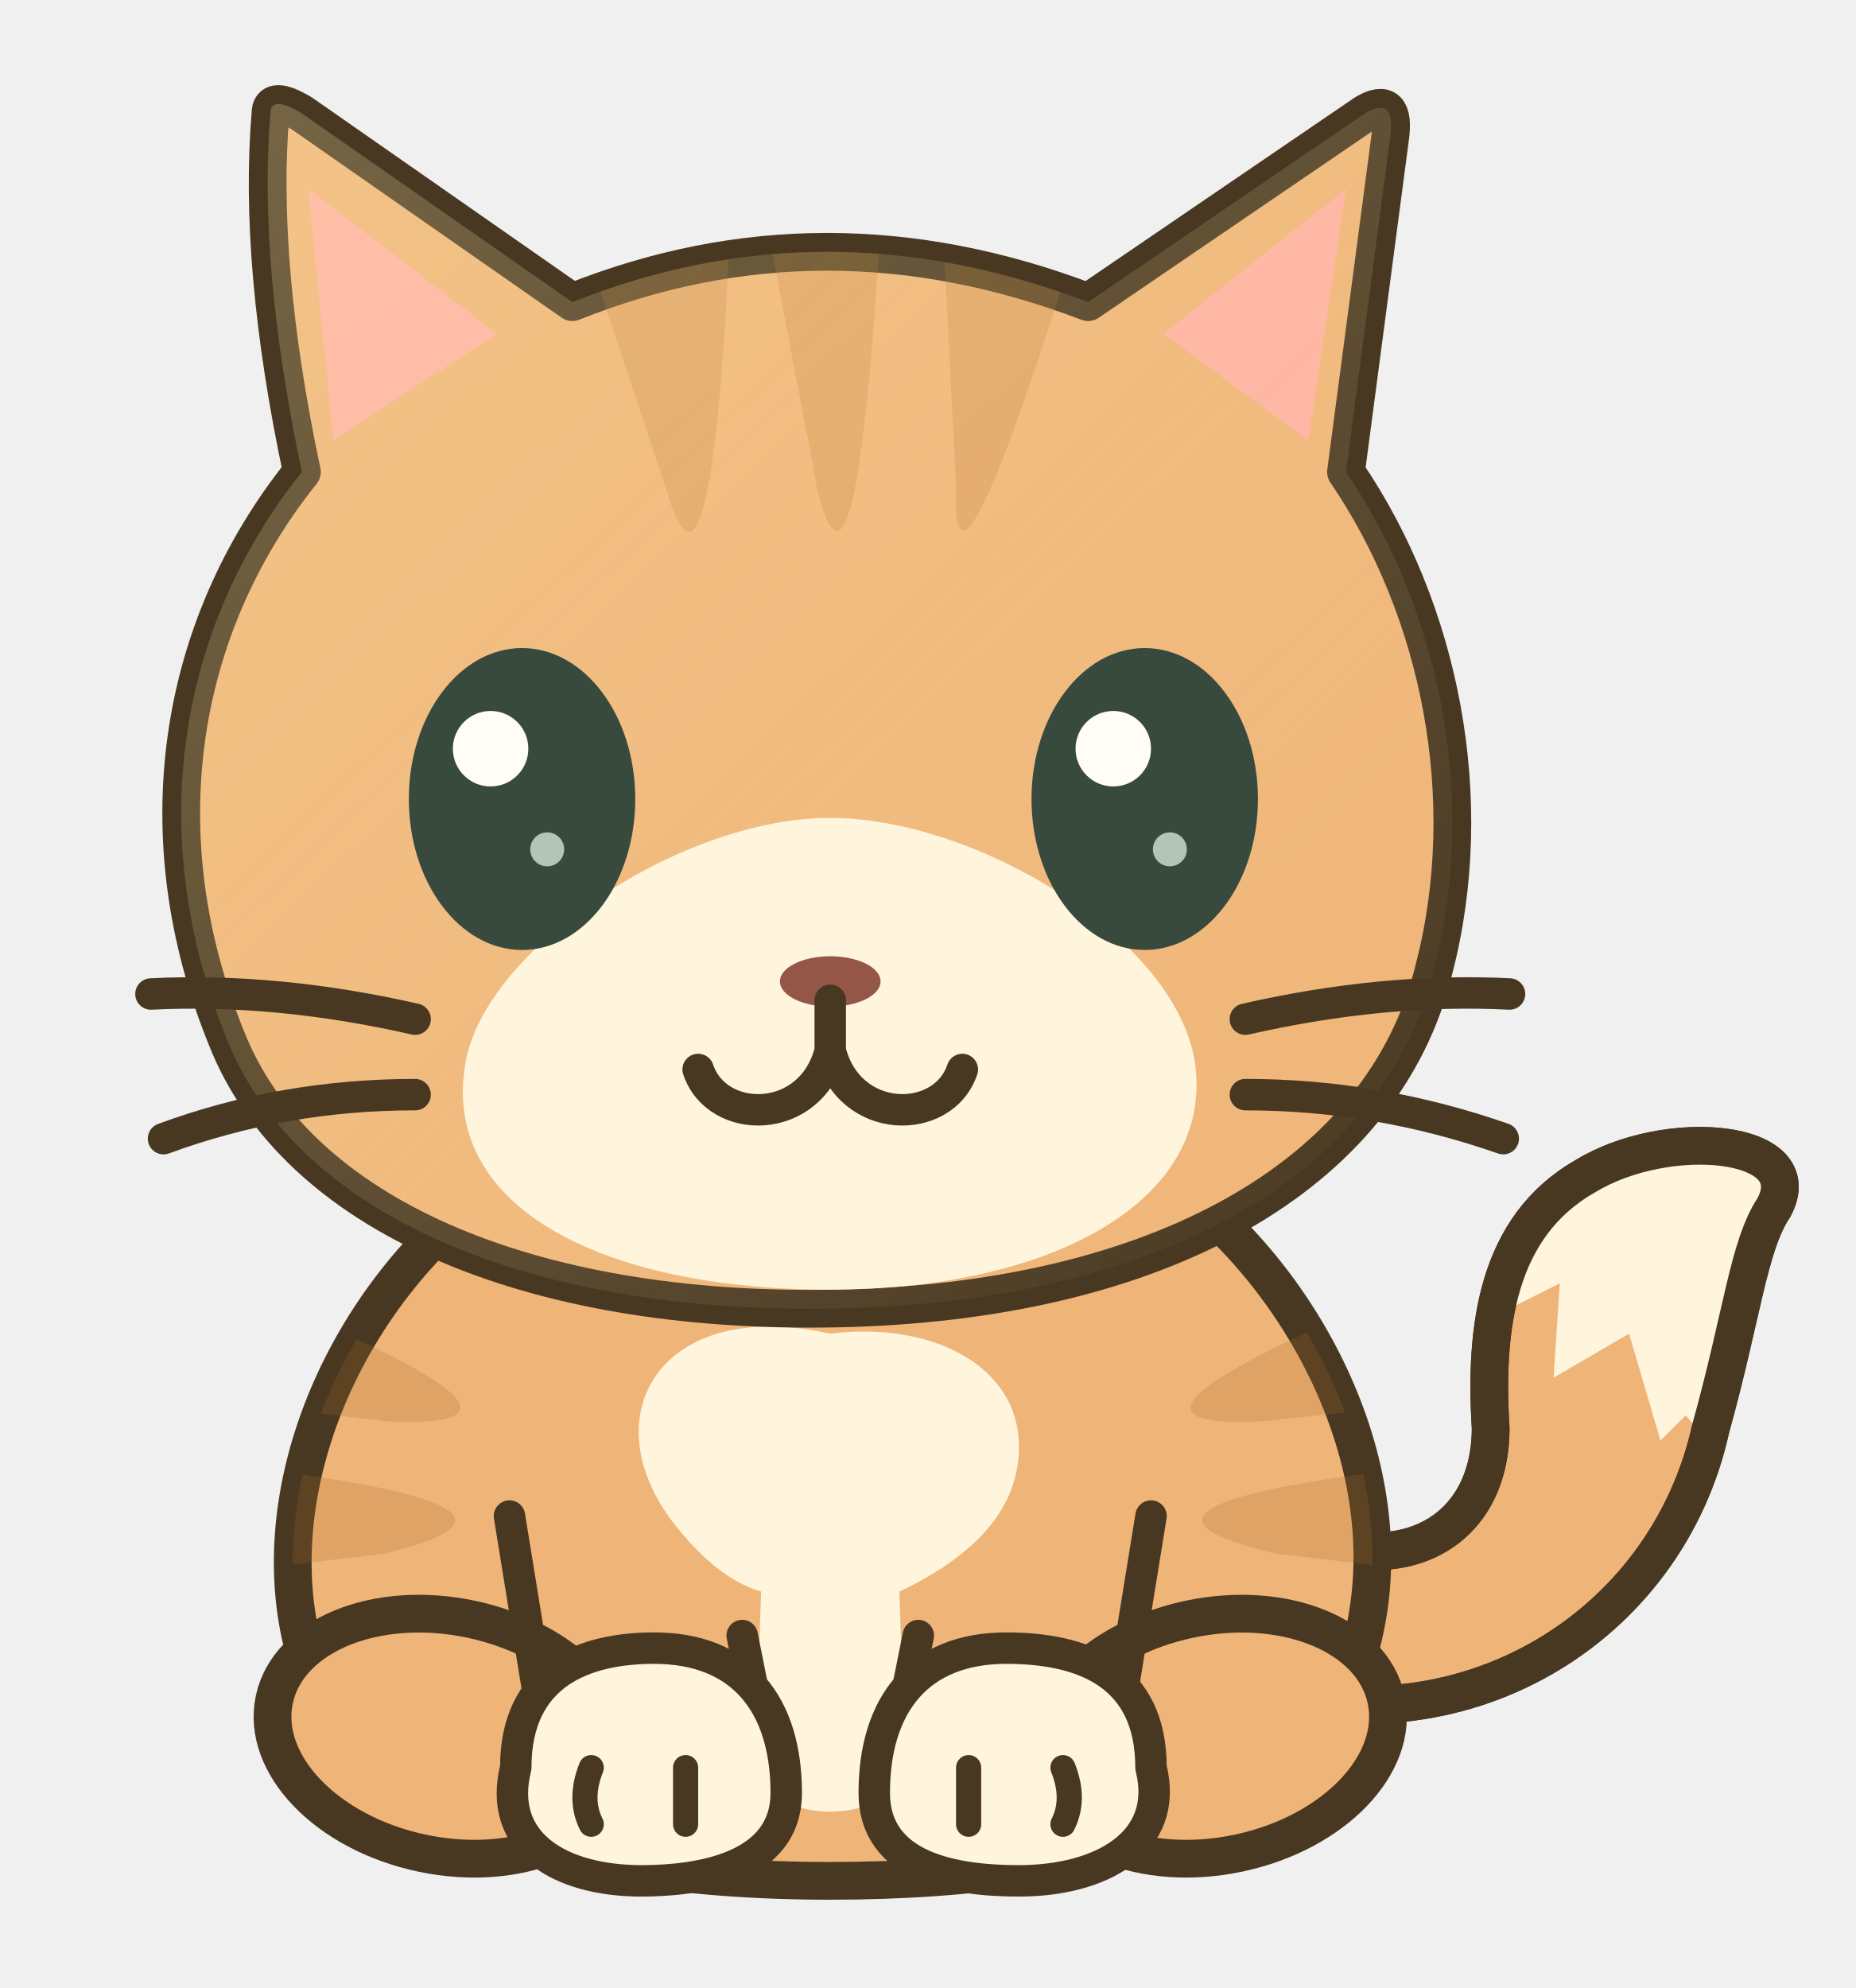
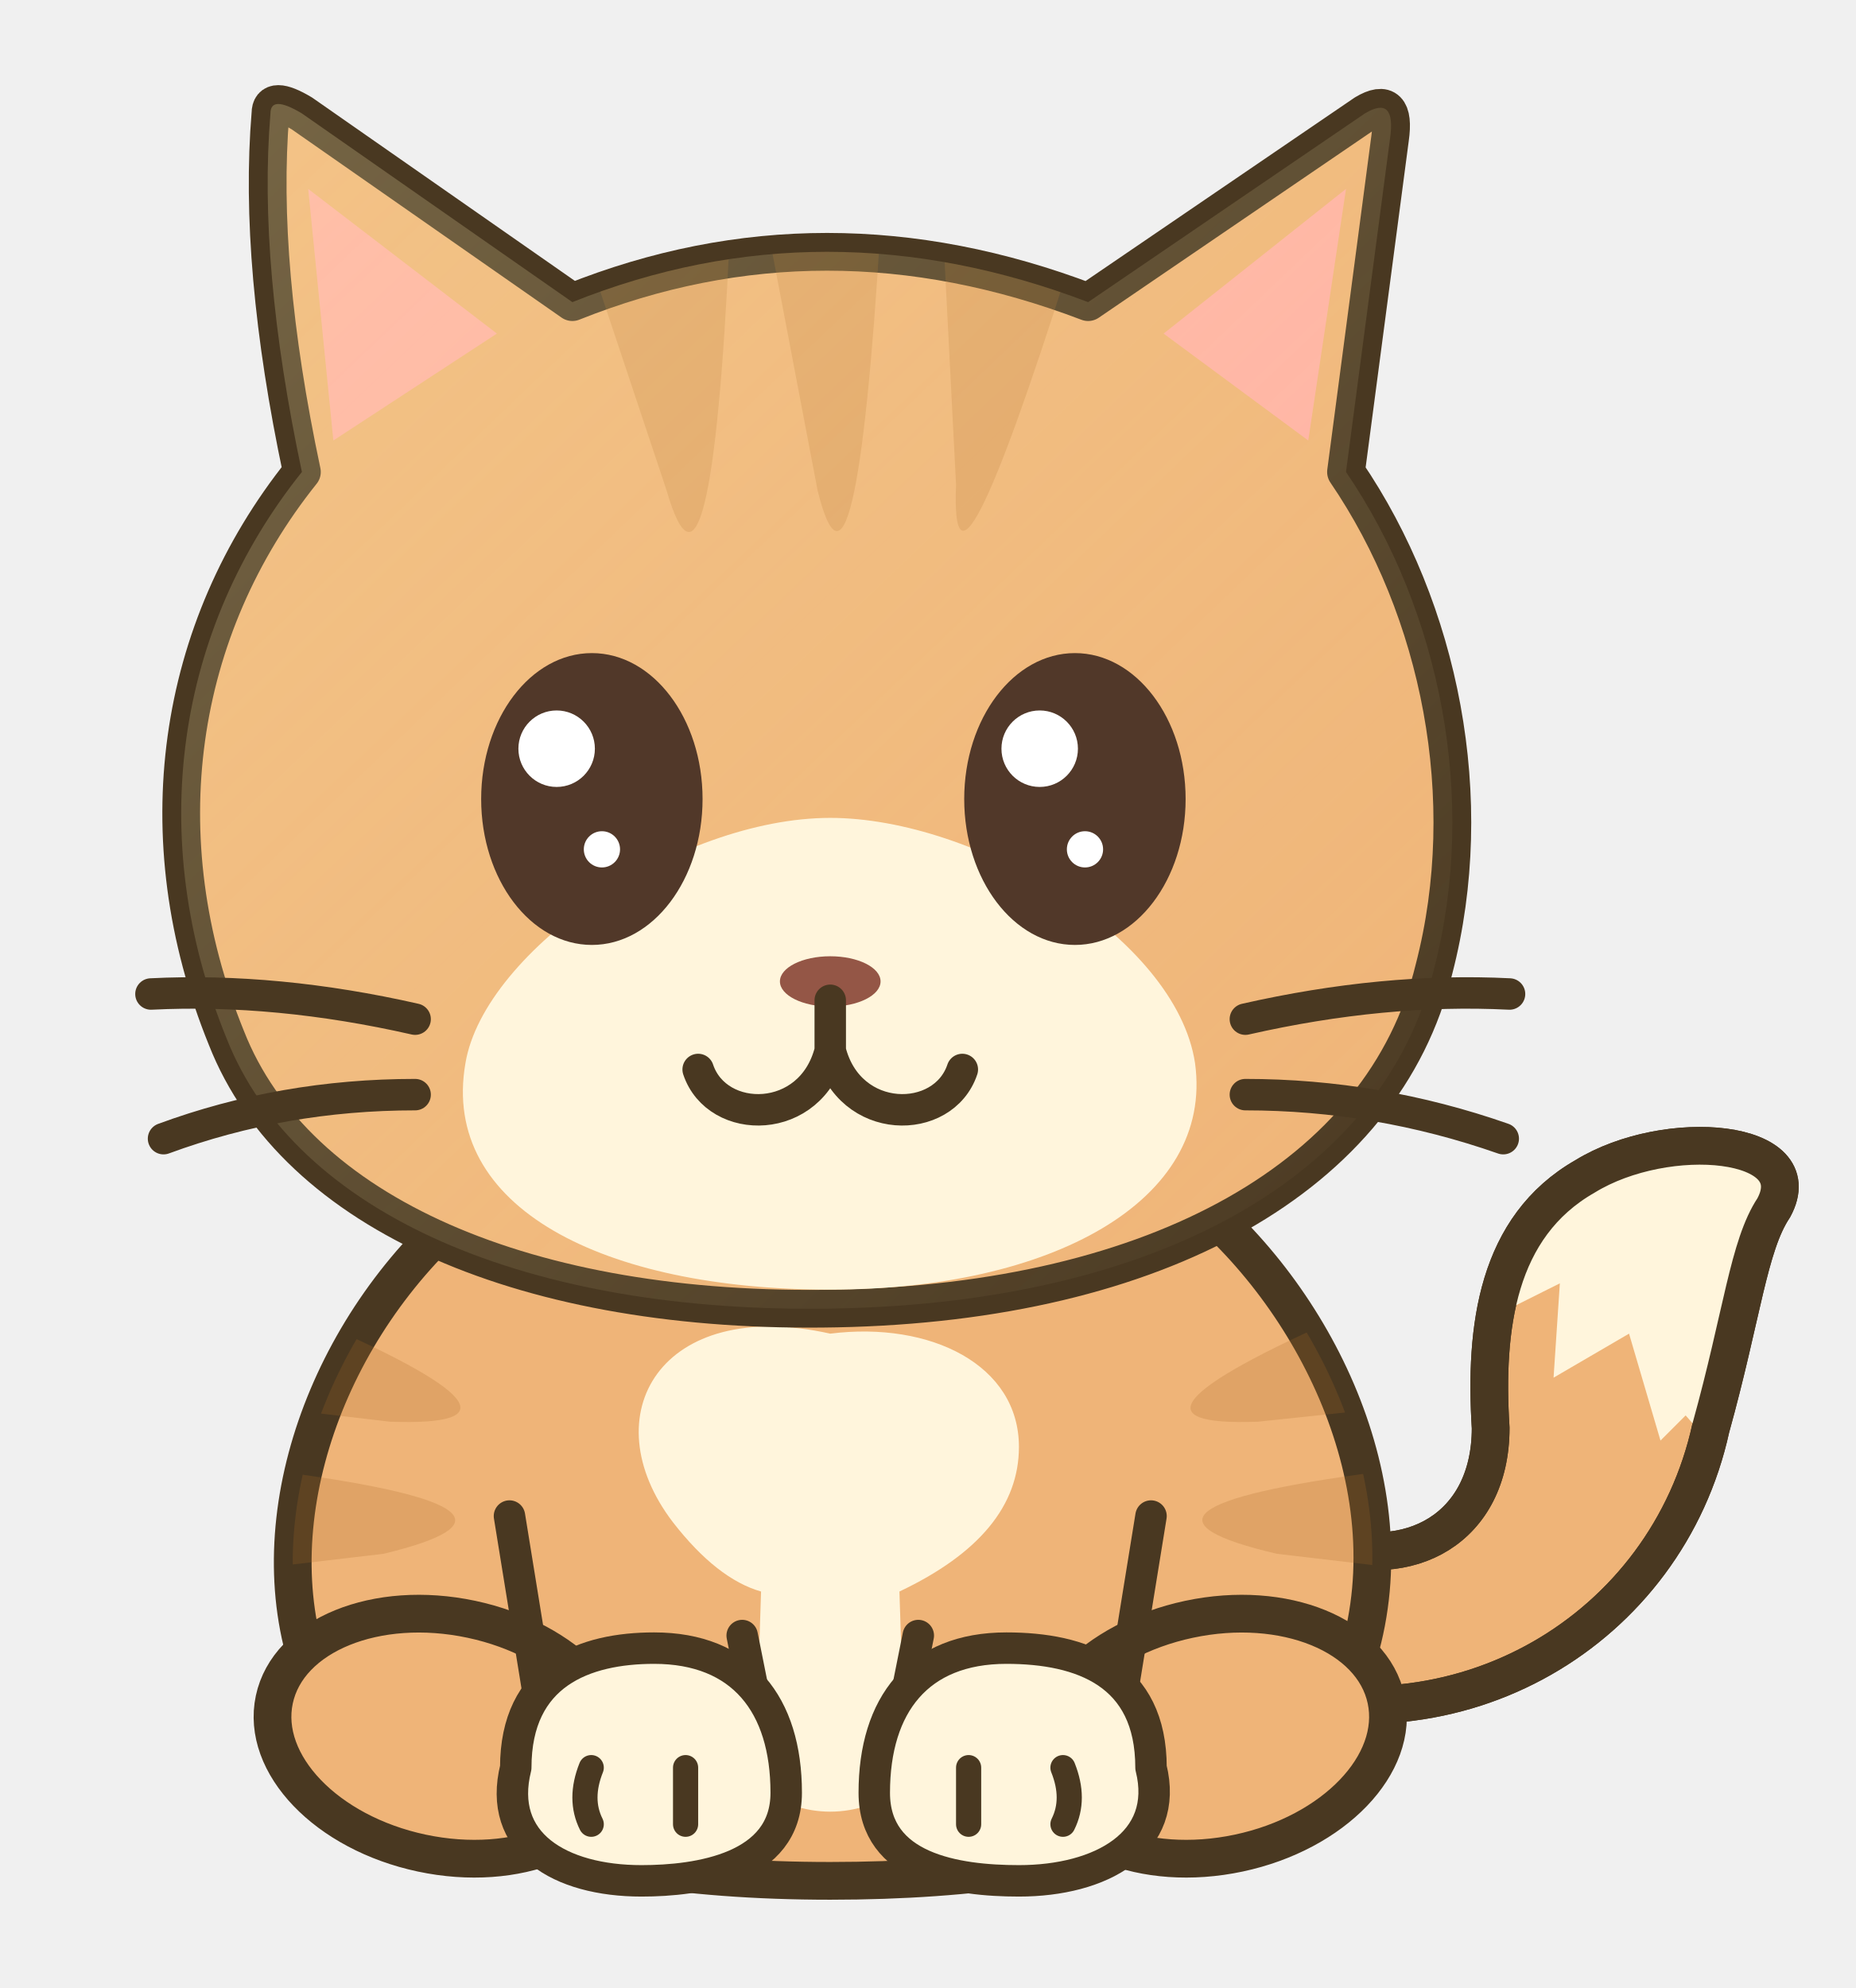
<svg xmlns="http://www.w3.org/2000/svg" viewBox="-5 -5 295 310" width="840" height="900" data-cat-color="orange" data-cat-eyes="round" role="img" aria-labelledby="cat-title cat-desc">
  <style>
.fur{fill:#efb478}.cat-eyes{display:none}
svg[data-cat-color="cream"] .fur{fill:#f5d99b}
svg[data-cat-color="pink"] .fur{fill:#f3b5c4}
svg[data-cat-color="blue"] .fur{fill:#a4cce9}
svg[data-cat-color="mint"] .fur{fill:#a9d9bc}
svg[data-cat-color="lavender"] .fur{fill:#c6b8e3}
svg[data-cat-color="orange"] .fur{fill:#efb478}
svg[data-cat-eyes="round"] .eyes-round{display:inline}
svg[data-cat-eyes="gentle"] .eyes-gentle{display:inline}
svg[data-cat-eyes="watery"] .eyes-watery{display:inline}
svg[data-cat-eyes="smile"] .eyes-smile{display:inline}
svg[data-cat-eyes="sleepy"] .eyes-sleepy{display:inline}
svg[data-cat-eyes="sparkle"] .eyes-sparkle{display:inline}
</style>
  <defs>
    <linearGradient id="cat-fur-light" x1="0" y1="0" x2="1" y2="1">
      <stop stop-color="#fff0b3" stop-opacity=".25" />
      <stop offset="1" stop-color="#fff0b3" stop-opacity="0" />
    </linearGradient>
    <clipPath id="cat-tail-clip">
      <path d="M193 260 C227 271 260 251 267 219 C272 201 273 190 277 184 C283 173 260 171 247 179 C233 187 231 203 232 219 C232 235 219 242 205 237 Z" />
    </clipPath>
    <clipPath id="cat-head-clip">
      <path d="M43 67 Q36 34 38 10 Q38 7 43 10 L86 40 Q126 24 168 40 L212 10 Q217 7 216 14 L209 67 C224 89 230 119 223 146 C215 179 179 199 128 200 C79 201 42 185 31 157 C18 125 23 92 43 67Z" />
    </clipPath>
    <clipPath id="cat-body-clip">
      <path d="M73 181 C50 198 37 228 43 253 C48 278 80 291 127 291 C173 291 205 279 211 255 C219 228 204 198 184 182Z" />
    </clipPath>
  </defs>
  <g stroke="#493821" stroke-width="6" stroke-linecap="round" stroke-linejoin="round">
    <g id="cat-tail">
      <path class="fur" d="M193 260 C227 271 260 251 267 219 C272 201 273 190 277 184 C283 173 260 171 247 179 C233 187 231 203 232 219 C232 235 219 242 205 237 Z" />
      <path d="M233 169 H283 V211 L270 225 L263 217 L259 221 L254 204 L242 211 L243 196 L231 202Z" fill="#fff5dc" stroke="none" clip-path="url(#cat-tail-clip)" />
      <path d="M193 260 C227 271 260 251 267 219 C272 201 273 190 277 184 C283 173 260 171 247 179 C233 187 231 203 232 219 C232 235 219 242 205 237 Z" fill="none" />
    </g>
    <g id="cat-body">
      <path class="fur" d="M73 181 C50 198 37 228 43 253 C48 278 80 291 127 291 C173 291 205 279 211 255 C219 228 204 198 184 182Z" />
      <g clip-path="url(#cat-body-clip)" fill="#a96928" fill-opacity=".22" stroke="none">
        <path d="M43 201 Q85 219 57 218 L40 216Z M40 226 Q85 232 56 239 L39 241Z M209 201 Q168 219 195 218 L214 216Z M214 226 Q168 232 198 239 L215 241Z" />
      </g>
      <path id="cat-chest" d="M127 204 C100 198 89 217 102 234 Q109 243 116 245 L115 276 Q127 284 139 276 L138 245 Q157 236 157 222 C157 209 143 202 127 204Z" fill="#fff5dc" stroke="none" />
    </g>
    <g id="cat-head">
      <path class="fur" d="M43 67 Q36 34 38 10 Q38 7 43 10 L86 40 Q126 24 168 40 L212 10 Q217 7 216 14 L209 67 C224 89 230 119 223 146 C215 179 179 199 128 200 C79 201 42 185 31 157 C18 125 23 92 43 67Z" />
      <path d="M48 62 L44 22 L74 45Z M180 45 L209 22 L203 62Z" fill="#ffb0a4" stroke="none" />
      <g clip-path="url(#cat-head-clip)" fill="#ae6d25" fill-opacity=".22" stroke="none">
        <path d="M88 31 L111 30 Q108 94 101 70Z M117 28 H135 Q131 94 125 70Z M145 30 L165 34 Q146 94 147 69Z" />
      </g>
      <path d="M43 67 Q36 34 38 10 Q38 7 43 10 L86 40 Q126 24 168 40 L212 10 Q217 7 216 14 L209 67 C224 89 230 119 223 146 C215 179 179 199 128 200 C79 201 42 185 31 157 C18 125 23 92 43 67Z" fill="url(#cat-fur-light)" stroke="none" />
      <path id="cat-muzzle" d="M127 122 C103 122 72 143 69 161 C65 184 91 197 127 197 C162 197 188 183 185 161 C182 141 150 122 127 122Z" fill="#fff5dc" stroke="none" />
    </g>
    <g id="cat-eye-styles" stroke="none">
      <g id="cat-eyes-round" class="cat-eyes eyes-round" data-eye-style="round">
-         <ellipse cx="78" cy="119" rx="18" ry="24" fill="#384a3e" />
-         <circle cx="73" cy="111" r="6" fill="#fffdf6" />
-         <circle cx="82" cy="127" r="2.7" fill="#b5c4b8" />
-         <ellipse cx="177" cy="119" rx="18" ry="24" fill="#384a3e" />
-         <circle cx="172" cy="111" r="6" fill="#fffdf6" />
-         <circle cx="181" cy="127" r="2.7" fill="#b5c4b8" />
+         <g transform="translate(-64.5 -50.6) scale(1.6)">
+           <g transform="rotate(0 96 106)">
+             <ellipse cx="96" cy="106" rx="11" ry="14.5" fill="#513829" stroke="none" />
+             <g fill="white" stroke="none">
+               <circle cx="92.5" cy="101" r="3.8" />
+               <circle cx="97" cy="111" r="1.8" />
+             </g>
+           </g>
+           <g transform="rotate(0 144 106)">
+             <ellipse cx="144" cy="106" rx="11" ry="14.5" fill="#513829" stroke="none" />
+             <g fill="white" stroke="none">
+               <circle cx="140.5" cy="101" r="3.8" />
+               <circle cx="145" cy="111" r="1.8" />
+             </g>
+           </g>
+         </g>
      </g>
      <g id="cat-eyes-gentle" class="cat-eyes eyes-gentle" data-eye-style="gentle">
-         <g transform="rotate(-18 78 119)">
-           <ellipse cx="78" cy="119" rx="15" ry="18" fill="#384a3e" />
-           <circle cx="74" cy="113" r="5" fill="#fffdf6" />
-         </g>
-         <g transform="rotate(18 177 119)">
-           <ellipse cx="177" cy="119" rx="15" ry="18" fill="#384a3e" />
-           <circle cx="173" cy="113" r="5" fill="#fffdf6" />
+         <g transform="translate(-64.5 -50.6) scale(1.6)">
+           <g transform="rotate(14 96 106)">
+             <ellipse cx="96" cy="106" rx="11" ry="14.5" fill="#513829" stroke="none" />
+             <g fill="white" stroke="none">
+               <circle cx="92.5" cy="101" r="3.8" />
+               <circle cx="97" cy="111" r="1.8" />
+             </g>
+           </g>
+           <g transform="rotate(-14 144 106)">
+             <ellipse cx="144" cy="106" rx="11" ry="14.5" fill="#513829" stroke="none" />
+             <g fill="white" stroke="none">
+               <circle cx="140.5" cy="101" r="3.8" />
+               <circle cx="145" cy="111" r="1.8" />
+             </g>
+           </g>
        </g>
      </g>
      <g id="cat-eyes-watery" class="cat-eyes eyes-watery" data-eye-style="watery">
-         <ellipse cx="78" cy="119" rx="19" ry="24" fill="#384a3e" />
-         <ellipse cx="78" cy="132" rx="12" ry="6" fill="#9ebfbb" />
-         <circle cx="72" cy="110" r="7" fill="#fffdf6" />
-         <circle cx="85" cy="121" r="4" fill="#fffdf6" />
-         <ellipse cx="177" cy="119" rx="19" ry="24" fill="#384a3e" />
-         <ellipse cx="177" cy="132" rx="12" ry="6" fill="#9ebfbb" />
-         <circle cx="171" cy="110" r="7" fill="#fffdf6" />
-         <circle cx="184" cy="121" r="4" fill="#fffdf6" />
+         <g transform="translate(-64.5 -50.6) scale(1.6)">
+           <g transform="rotate(0 96 106)">
+             <ellipse cx="96" cy="106" rx="11" ry="16" fill="#513829" stroke="none" />
+             <g fill="white" stroke="none">
+               <circle cx="92.5" cy="101" r="3.8" />
+               <circle cx="97" cy="111" r="1.8" />
+             </g>
+             <ellipse cx="101" cy="114" rx="3" ry="4.5" fill="#b7e6ff" stroke="none" />
+           </g>
+           <g transform="rotate(0 144 106)">
+             <ellipse cx="144" cy="106" rx="11" ry="16" fill="#513829" stroke="none" />
+             <g fill="white" stroke="none">
+               <circle cx="140.5" cy="101" r="3.8" />
+               <circle cx="145" cy="111" r="1.8" />
+             </g>
+             <ellipse cx="149" cy="114" rx="3" ry="4.5" fill="#b7e6ff" stroke="none" />
+           </g>
+         </g>
      </g>
      <g id="cat-eyes-smile" class="cat-eyes eyes-smile" data-eye-style="smile">
-         <path d="M63 123 Q78 100 93 123" fill="none" stroke="#384a3e" stroke-width="6" stroke-linecap="round" />
-         <path d="M162 123 Q177 100 192 123" fill="none" stroke="#384a3e" stroke-width="6" stroke-linecap="round" />
+         <g transform="translate(-64.5 -50.6) scale(1.6)">
+           <path d="M87 111 Q96 94 105 111" fill="none" stroke="#513829" stroke-width="4" stroke-linecap="round" />
+           <path d="M135 111 Q144 94 153 111" fill="none" stroke="#513829" stroke-width="4" stroke-linecap="round" />
+         </g>
      </g>
      <g id="cat-eyes-sleepy" class="cat-eyes eyes-sleepy" data-eye-style="sleepy">
-         <path d="M63 118 Q78 132 93 118" fill="none" stroke="#384a3e" stroke-width="5" stroke-linecap="round" />
-         <path d="M162 118 Q177 132 192 118" fill="none" stroke="#384a3e" stroke-width="5" stroke-linecap="round" />
+         <g transform="translate(-64.5 -50.6) scale(1.6)">
+           <path d="M87 108 Q96 117 105 108" fill="none" stroke="#513829" stroke-width="4" stroke-linecap="round" />
+           <path d="M135 108 Q144 117 153 108" fill="none" stroke="#513829" stroke-width="4" stroke-linecap="round" />
+         </g>
      </g>
      <g id="cat-eyes-sparkle" class="cat-eyes eyes-sparkle" data-eye-style="sparkle">
-         <ellipse cx="78" cy="119" rx="18" ry="24" fill="#384a3e" />
-         <path d="M75 101 L78 110 L87 113 L78 116 L75 125 L72 116 L63 113 L72 110Z" fill="#fffdf6" />
-         <circle cx="85" cy="131" r="4" fill="#fffdf6" />
-         <ellipse cx="177" cy="119" rx="18" ry="24" fill="#384a3e" />
-         <path d="M174 101 L177 110 L186 113 L177 116 L174 125 L171 116 L162 113 L171 110Z" fill="#fffdf6" />
-         <circle cx="184" cy="131" r="4" fill="#fffdf6" />
+         <g transform="translate(-64.5 -50.6) scale(1.6)">
+           <ellipse data-sparkle-eye="soft-star" cx="96" cy="106" rx="10.7" ry="14.5" fill="#513b36" stroke="none" />
+           <g stroke="none">
+             <path d="M88.2 112 Q96 117 103.8 112 Q101.8 119 96 119 Q90.2 119 88.2 112Z" fill="#c3a4cc" opacity=".75" />
+             <path d="M93.2 96 Q94.3 100.4 98.7 101.5 Q94.3 102.6 93.2 107 Q92.1 102.6 87.7 101.5 Q92.1 100.4 93.2 96Z" fill="#fffdf5" />
+             <circle cx="100" cy="109.2" r="2.5" fill="white" />
+             <circle cx="101.7" cy="100" r="1.15" fill="#fff7ce" />
+           </g>
+           <ellipse data-sparkle-eye="soft-star" cx="144" cy="106" rx="10.7" ry="14.5" fill="#513b36" stroke="none" />
+           <g stroke="none">
+             <path d="M136.2 112 Q144 117 151.8 112 Q149.8 119 144 119 Q138.2 119 136.2 112Z" fill="#c3a4cc" opacity=".75" />
+             <path d="M141.2 96 Q142.3 100.4 146.7 101.5 Q142.3 102.6 141.2 107 Q140.1 102.6 135.7 101.5 Q140.1 100.4 141.2 96Z" fill="#fffdf5" />
+             <circle cx="148" cy="109.2" r="2.5" fill="white" />
+             <circle cx="149.7" cy="100" r="1.15" fill="#fff7ce" />
+           </g>
+         </g>
      </g>
    </g>
    <g id="cat-face-fixed">
      <ellipse cx="127" cy="148" rx="8" ry="4" fill="#945646" stroke="none" />
      <path d="M127 151 V159 M127 159 C124 171 109 171 106 162 M127 159 C130 171 145 171 148 162" fill="none" stroke-width="5" />
      <path d="M61 154 Q39 149 19 150 M61 166 Q40 166 21 173 M193 154 Q215 149 235 150 M193 166 Q214 166 234 173" fill="none" stroke-width="5" />
    </g>
    <g id="cat-paws">
      <ellipse class="fur" cx="66" cy="268" rx="28" ry="19" transform="rotate(12 66 268)" />
      <ellipse class="fur" cx="188" cy="268" rx="28" ry="19" transform="rotate(-12 188 268)" />
      <path d="M76 233 L82 270 M178 233 L172 270 M113 252 L117 272 M141 252 L137 272" fill="none" stroke-width="5" />
      <path d="M77 273 C77 258 88 254 99 254 C113 254 120 263 120 277 C120 289 106 291 97 291 C84 291 74 285 77 273Z" fill="#fff5dc" stroke-width="5" />
      <path d="M134 277 C134 263 141 254 155 254 C167 254 178 258 178 273 C181 285 170 291 157 291 C147 291 134 289 134 277Z" fill="#fff5dc" stroke-width="5" />
      <path d="M89 273 Q87 278 89 282 M104 273 V282 M149 273 V282 M164 273 Q166 278 164 282" fill="none" stroke-width="4" />
    </g>
  </g>
</svg>
